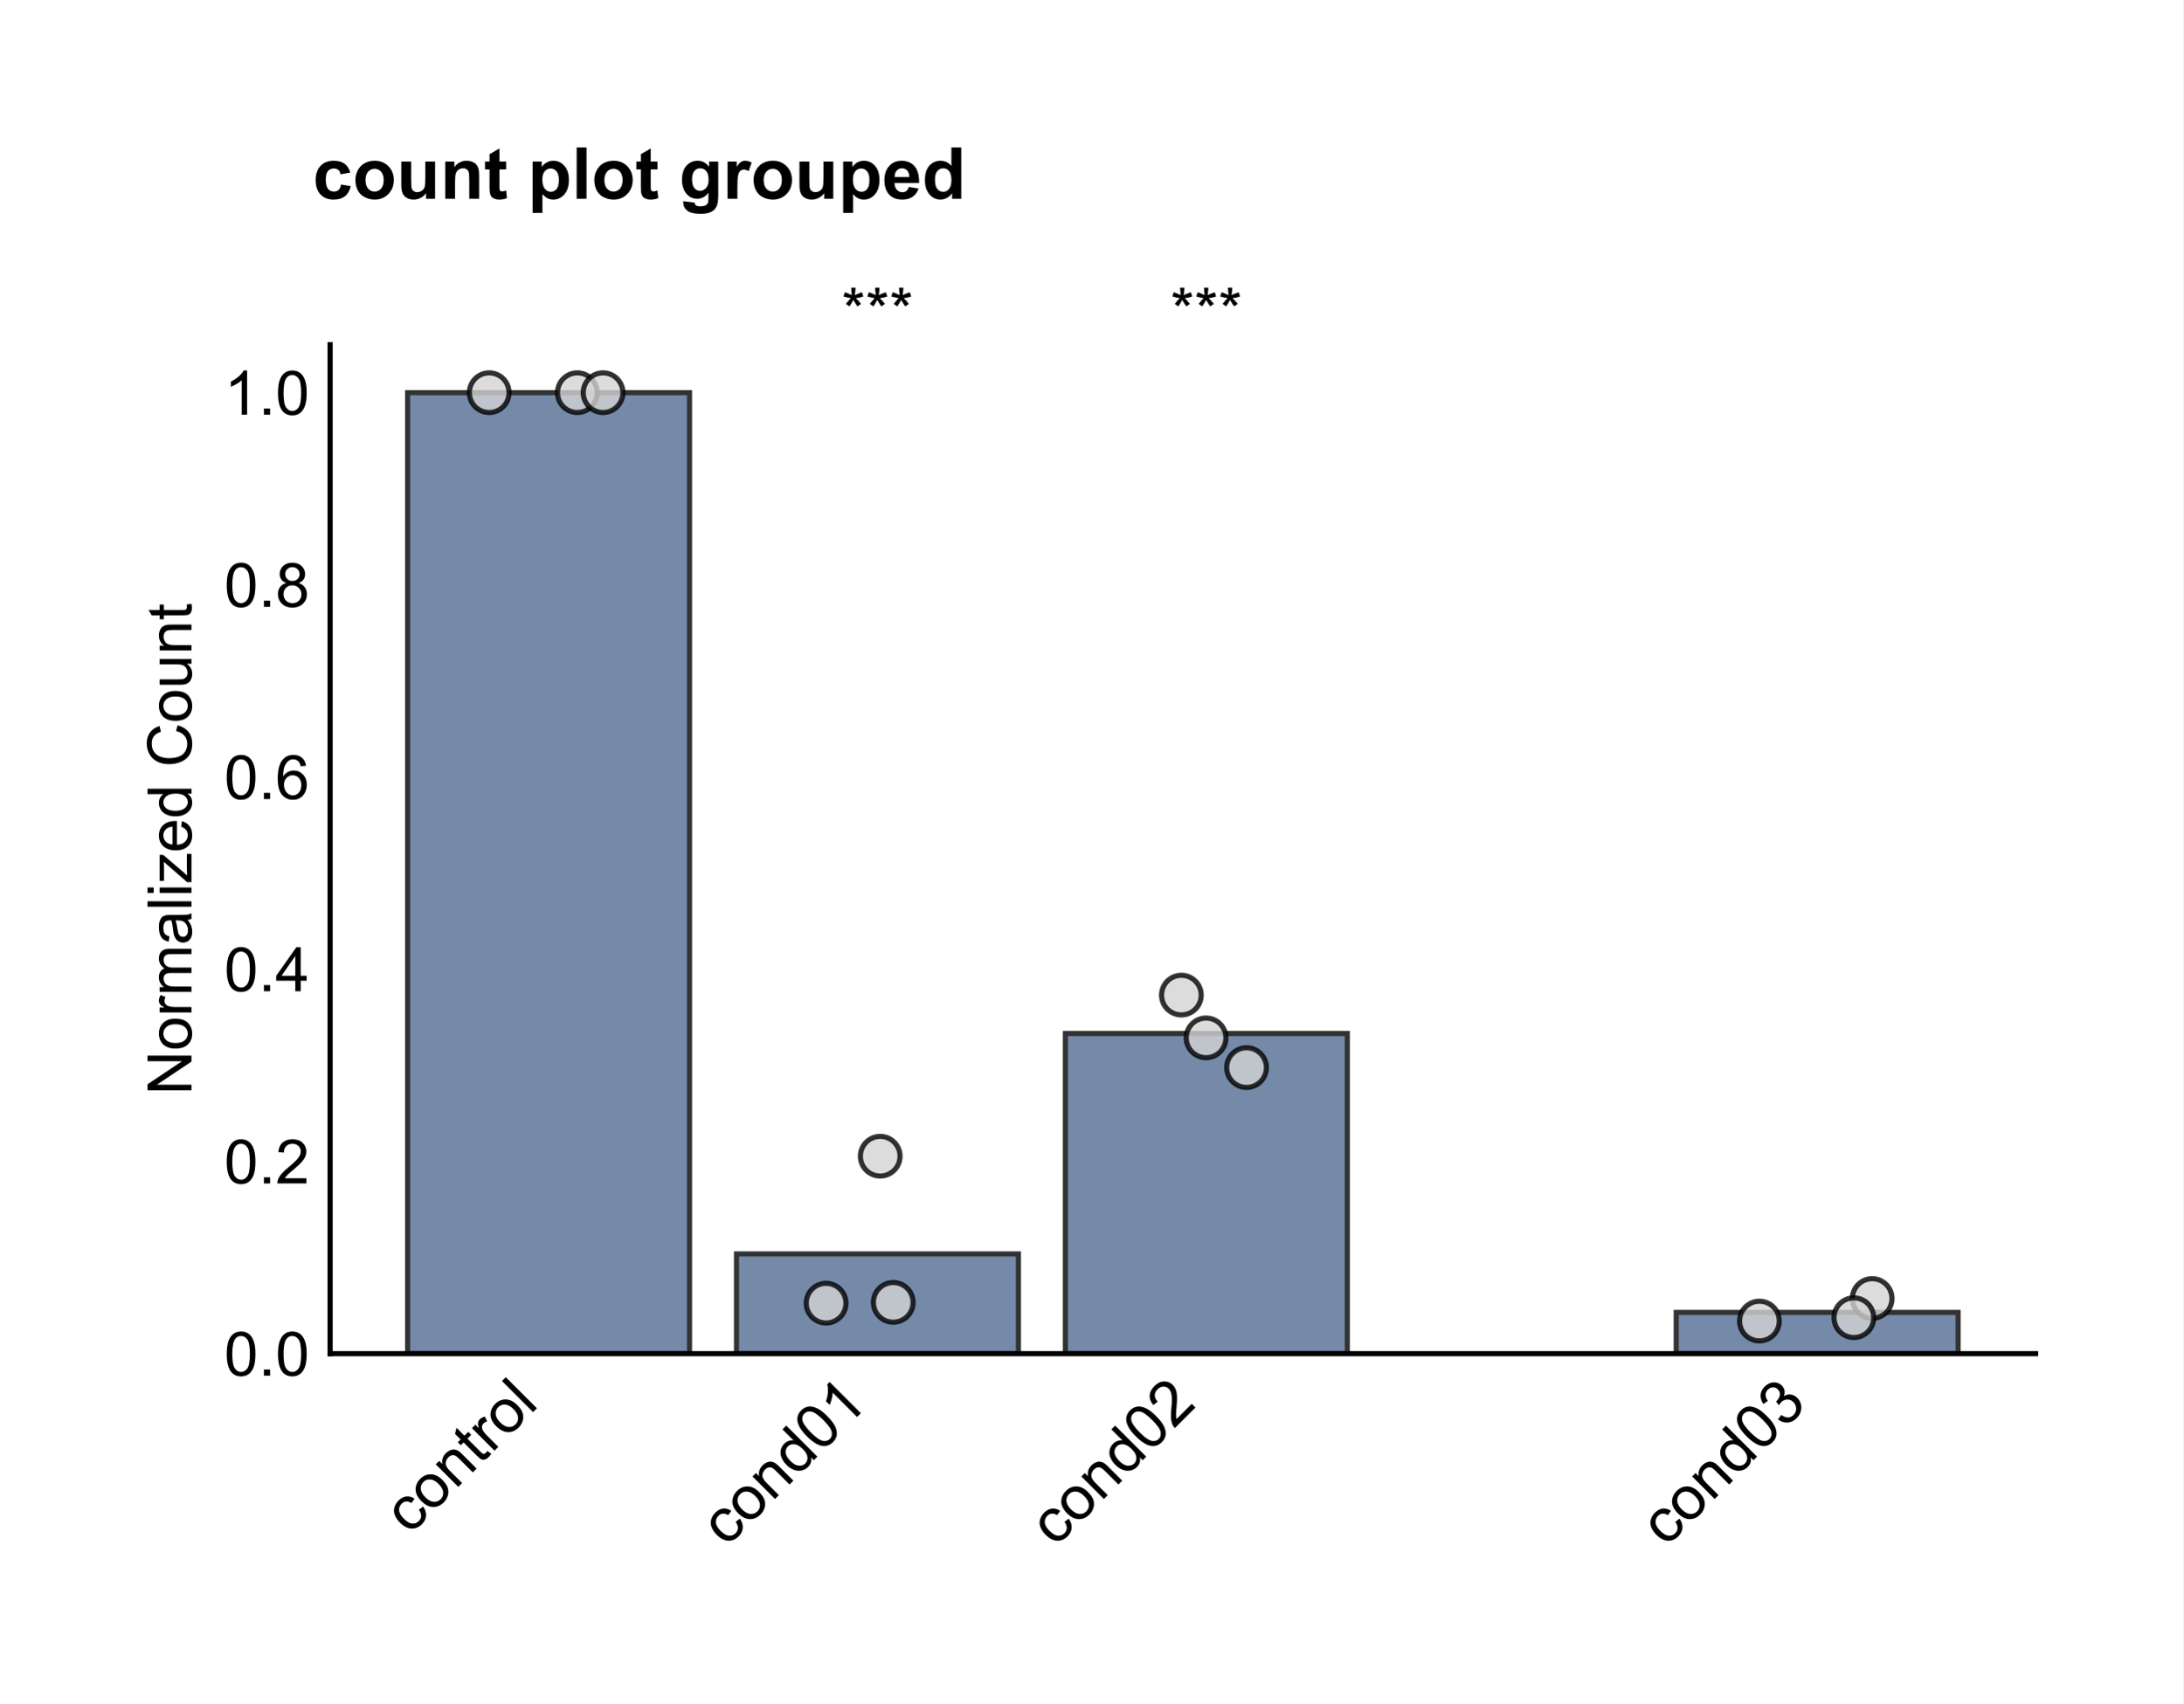
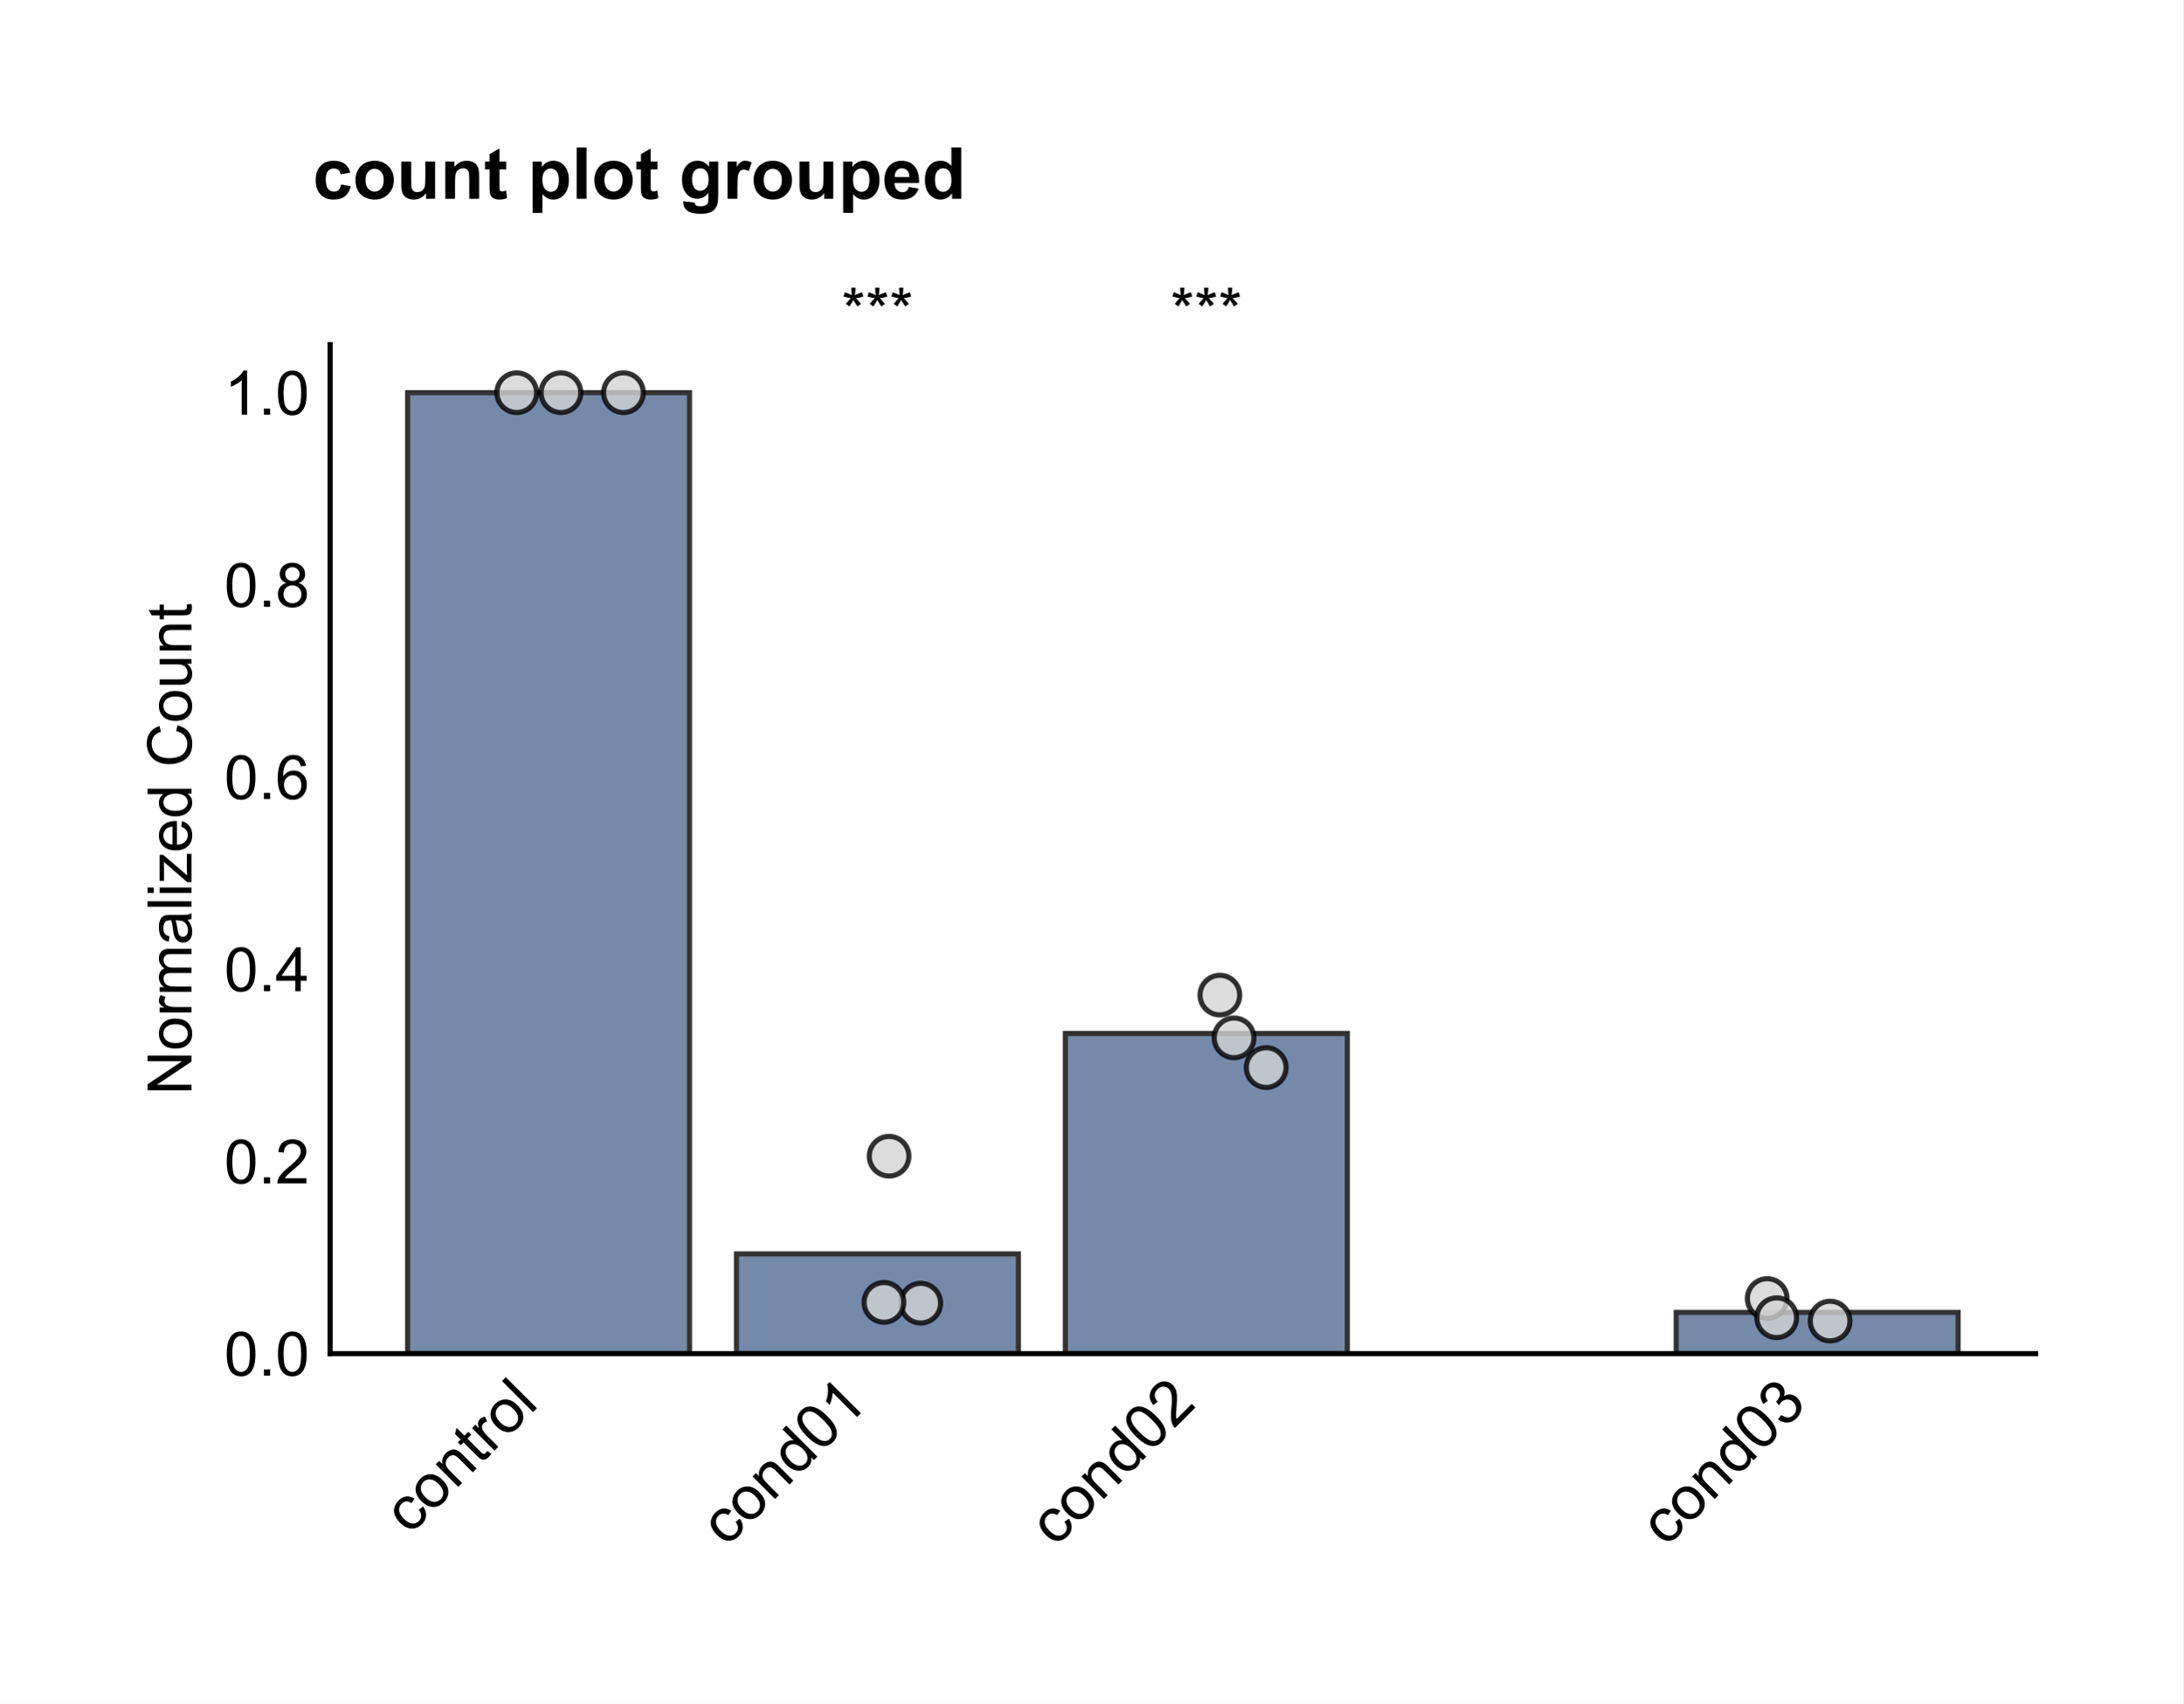
<svg xmlns="http://www.w3.org/2000/svg" xmlns:xlink="http://www.w3.org/1999/xlink" width="213.149pt" height="166.409pt" viewBox="0 0 213.149 166.409" version="1.1">
  <defs>
    <style type="text/css">*{stroke-linejoin: round; stroke-linecap: butt}</style>
  </defs>
  <g id="figure_1">
    <g id="patch_1">
      <path d="M 0 166.409 L 213.149 166.409 L 213.149 0 L 0 0 z " style="fill: #ffffff" />
    </g>
    <g id="axes_1">
      <g id="patch_2">
        <path d="M 32.227 132.211 L 198.749 132.211 L 198.749 33.658 L 32.227 33.658 z " style="fill: #ffffff" />
      </g>
      <g id="patch_3">
-         <path d="M 39.796 132.211 L 67.321 132.211 L 67.321 38.351 L 39.796 38.351 z " clip-path="url(#p75e16dd263)" style="fill: #526c94; opacity: 0.8; stroke: #000000; stroke-width: 0.5; stroke-linejoin: miter" />
+         <path d="M 39.796 132.211 L 67.321 132.211 L 67.321 38.351 L 39.796 38.351 z " clip-path="url(#p9ad69fbcb4)" style="fill: #526c94; opacity: 0.8; stroke: #000000; stroke-width: 0.5; stroke-linejoin: miter" />
      </g>
      <g id="patch_4">
-         <path d="M 71.908 132.211 L 99.432 132.211 L 99.432 122.469 L 71.908 122.469 z " clip-path="url(#p75e16dd263)" style="fill: #526c94; opacity: 0.8; stroke: #000000; stroke-width: 0.5; stroke-linejoin: miter" />
+         <path d="M 71.908 132.211 L 99.432 132.211 L 99.432 122.469 L 71.908 122.469 z " clip-path="url(#p9ad69fbcb4)" style="fill: #526c94; opacity: 0.8; stroke: #000000; stroke-width: 0.5; stroke-linejoin: miter" />
      </g>
      <g id="patch_5">
-         <path d="M 104.02 132.211 L 131.544 132.211 L 131.544 100.942 L 104.02 100.942 z " clip-path="url(#p75e16dd263)" style="fill: #526c94; opacity: 0.8; stroke: #000000; stroke-width: 0.5; stroke-linejoin: miter" />
+         <path d="M 104.02 132.211 L 131.544 132.211 L 131.544 100.942 L 104.02 100.942 z " clip-path="url(#p9ad69fbcb4)" style="fill: #526c94; opacity: 0.8; stroke: #000000; stroke-width: 0.5; stroke-linejoin: miter" />
      </g>
      <g id="patch_6">
-         <path d="M 163.655 132.211 L 191.18 132.211 L 191.18 128.183 L 163.655 128.183 z " clip-path="url(#p75e16dd263)" style="fill: #526c94; opacity: 0.8; stroke: #000000; stroke-width: 0.5; stroke-linejoin: miter" />
+         <path d="M 163.655 132.211 L 191.18 132.211 L 191.18 128.183 L 163.655 128.183 z " clip-path="url(#p9ad69fbcb4)" style="fill: #526c94; opacity: 0.8; stroke: #000000; stroke-width: 0.5; stroke-linejoin: miter" />
      </g>
      <g id="matplotlib.axis_1">
        <g id="xtick_1">
          <g id="line2d_1" />
          <g id="text_1">
            <g transform="translate(39.98202 149.9812) rotate(-45) scale(0.06 -0.06)">
              <defs>
                <path id="ArialMT-63" d="M 2588 1216 L 3141 1144 Q 3050 572 2676 248 Q 2303 -75 1759 -75 Q 1078 -75 664 370 Q 250 816 250 1647 Q 250 2184 428 2587 Q 606 2991 970 3192 Q 1334 3394 1763 3394 Q 2303 3394 2647 3120 Q 2991 2847 3088 2344 L 2541 2259 Q 2463 2594 2264 2762 Q 2066 2931 1784 2931 Q 1359 2931 1093 2626 Q 828 2322 828 1663 Q 828 994 1084 691 Q 1341 388 1753 388 Q 2084 388 2306 591 Q 2528 794 2588 1216 z " transform="scale(0.015625)" />
                <path id="ArialMT-6f" d="M 213 1659 Q 213 2581 725 3025 Q 1153 3394 1769 3394 Q 2453 3394 2887 2945 Q 3322 2497 3322 1706 Q 3322 1066 3130 698 Q 2938 331 2570 128 Q 2203 -75 1769 -75 Q 1072 -75 642 372 Q 213 819 213 1659 z M 791 1659 Q 791 1022 1069 705 Q 1347 388 1769 388 Q 2188 388 2466 706 Q 2744 1025 2744 1678 Q 2744 2294 2464 2611 Q 2184 2928 1769 2928 Q 1347 2928 1069 2612 Q 791 2297 791 1659 z " transform="scale(0.015625)" />
                <path id="ArialMT-6e" d="M 422 0 L 422 3319 L 928 3319 L 928 2847 Q 1294 3394 1984 3394 Q 2284 3394 2536 3286 Q 2788 3178 2913 3003 Q 3038 2828 3088 2588 Q 3119 2431 3119 2041 L 3119 0 L 2556 0 L 2556 2019 Q 2556 2363 2490 2533 Q 2425 2703 2258 2804 Q 2091 2906 1866 2906 Q 1506 2906 1245 2678 Q 984 2450 984 1813 L 984 0 L 422 0 z " transform="scale(0.015625)" />
                <path id="ArialMT-74" d="M 1650 503 L 1731 6 Q 1494 -44 1306 -44 Q 1000 -44 831 53 Q 663 150 594 308 Q 525 466 525 972 L 525 2881 L 113 2881 L 113 3319 L 525 3319 L 525 4141 L 1084 4478 L 1084 3319 L 1650 3319 L 1650 2881 L 1084 2881 L 1084 941 Q 1084 700 1114 631 Q 1144 563 1211 522 Q 1278 481 1403 481 Q 1497 481 1650 503 z " transform="scale(0.015625)" />
                <path id="ArialMT-72" d="M 416 0 L 416 3319 L 922 3319 L 922 2816 Q 1116 3169 1280 3281 Q 1444 3394 1641 3394 Q 1925 3394 2219 3213 L 2025 2691 Q 1819 2813 1613 2813 Q 1428 2813 1281 2702 Q 1134 2591 1072 2394 Q 978 2094 978 1738 L 978 0 L 416 0 z " transform="scale(0.015625)" />
                <path id="ArialMT-6c" d="M 409 0 L 409 4581 L 972 4581 L 972 0 L 409 0 z " transform="scale(0.015625)" />
              </defs>
              <use xlink:href="#ArialMT-63" />
              <use xlink:href="#ArialMT-6f" transform="translate(50 0)" />
              <use xlink:href="#ArialMT-6e" transform="translate(105.6152 0)" />
              <use xlink:href="#ArialMT-74" transform="translate(161.2305 0)" />
              <use xlink:href="#ArialMT-72" transform="translate(189.0137 0)" />
              <use xlink:href="#ArialMT-6f" transform="translate(222.3145 0)" />
              <use xlink:href="#ArialMT-6c" transform="translate(277.9297 0)" />
            </g>
          </g>
        </g>
        <g id="xtick_2">
          <g id="line2d_2" />
          <g id="text_2">
            <g transform="translate(70.909 151.1659) rotate(-45) scale(0.06 -0.06)">
              <defs>
                <path id="ArialMT-64" d="M 2575 0 L 2575 419 Q 2259 -75 1647 -75 Q 1250 -75 917 144 Q 584 363 401 755 Q 219 1147 219 1656 Q 219 2153 384 2558 Q 550 2963 881 3178 Q 1213 3394 1622 3394 Q 1922 3394 2156 3267 Q 2391 3141 2538 2938 L 2538 4581 L 3097 4581 L 3097 0 L 2575 0 z M 797 1656 Q 797 1019 1065 703 Q 1334 388 1700 388 Q 2069 388 2326 689 Q 2584 991 2584 1609 Q 2584 2291 2321 2609 Q 2059 2928 1675 2928 Q 1300 2928 1048 2622 Q 797 2316 797 1656 z " transform="scale(0.015625)" />
                <path id="ArialMT-30" d="M 266 2259 Q 266 3072 433 3567 Q 600 4063 929 4331 Q 1259 4600 1759 4600 Q 2128 4600 2406 4451 Q 2684 4303 2865 4023 Q 3047 3744 3150 3342 Q 3253 2941 3253 2259 Q 3253 1453 3087 958 Q 2922 463 2592 192 Q 2263 -78 1759 -78 Q 1097 -78 719 397 Q 266 969 266 2259 z M 844 2259 Q 844 1131 1108 757 Q 1372 384 1759 384 Q 2147 384 2411 759 Q 2675 1134 2675 2259 Q 2675 3391 2411 3762 Q 2147 4134 1753 4134 Q 1366 4134 1134 3806 Q 844 3388 844 2259 z " transform="scale(0.015625)" />
                <path id="ArialMT-31" d="M 2384 0 L 1822 0 L 1822 3584 Q 1619 3391 1289 3197 Q 959 3003 697 2906 L 697 3450 Q 1169 3672 1522 3987 Q 1875 4303 2022 4600 L 2384 4600 L 2384 0 z " transform="scale(0.015625)" />
              </defs>
              <use xlink:href="#ArialMT-63" />
              <use xlink:href="#ArialMT-6f" transform="translate(50 0)" />
              <use xlink:href="#ArialMT-6e" transform="translate(105.6152 0)" />
              <use xlink:href="#ArialMT-64" transform="translate(161.2305 0)" />
              <use xlink:href="#ArialMT-30" transform="translate(216.8457 0)" />
              <use xlink:href="#ArialMT-31" transform="translate(272.4609 0)" />
            </g>
          </g>
        </g>
        <g id="xtick_3">
          <g id="line2d_3" />
          <g id="text_3">
            <g transform="translate(103.0206 151.1659) rotate(-45) scale(0.06 -0.06)">
              <defs>
                <path id="ArialMT-32" d="M 3222 541 L 3222 0 L 194 0 Q 188 203 259 391 Q 375 700 629 1000 Q 884 1300 1366 1694 Q 2113 2306 2375 2664 Q 2638 3022 2638 3341 Q 2638 3675 2398 3904 Q 2159 4134 1775 4134 Q 1369 4134 1125 3890 Q 881 3647 878 3216 L 300 3275 Q 359 3922 746 4261 Q 1134 4600 1788 4600 Q 2447 4600 2831 4234 Q 3216 3869 3216 3328 Q 3216 3053 3103 2787 Q 2991 2522 2730 2228 Q 2469 1934 1863 1422 Q 1356 997 1212 845 Q 1069 694 975 541 L 3222 541 z " transform="scale(0.015625)" />
              </defs>
              <use xlink:href="#ArialMT-63" />
              <use xlink:href="#ArialMT-6f" transform="translate(50 0)" />
              <use xlink:href="#ArialMT-6e" transform="translate(105.6152 0)" />
              <use xlink:href="#ArialMT-64" transform="translate(161.2305 0)" />
              <use xlink:href="#ArialMT-30" transform="translate(216.8457 0)" />
              <use xlink:href="#ArialMT-32" transform="translate(272.4609 0)" />
            </g>
          </g>
        </g>
        <g id="xtick_4">
          <g id="line2d_4" />
          <g id="text_4">
            <g transform="translate(162.6564 151.1659) rotate(-45) scale(0.06 -0.06)">
              <defs>
                <path id="ArialMT-33" d="M 269 1209 L 831 1284 Q 928 806 1161 595 Q 1394 384 1728 384 Q 2125 384 2398 659 Q 2672 934 2672 1341 Q 2672 1728 2419 1979 Q 2166 2231 1775 2231 Q 1616 2231 1378 2169 L 1441 2663 Q 1497 2656 1531 2656 Q 1891 2656 2178 2843 Q 2466 3031 2466 3422 Q 2466 3731 2256 3934 Q 2047 4138 1716 4138 Q 1388 4138 1169 3931 Q 950 3725 888 3313 L 325 3413 Q 428 3978 793 4289 Q 1159 4600 1703 4600 Q 2078 4600 2393 4439 Q 2709 4278 2876 4000 Q 3044 3722 3044 3409 Q 3044 3113 2884 2869 Q 2725 2625 2413 2481 Q 2819 2388 3044 2092 Q 3269 1797 3269 1353 Q 3269 753 2831 336 Q 2394 -81 1725 -81 Q 1122 -81 723 278 Q 325 638 269 1209 z " transform="scale(0.015625)" />
              </defs>
              <use xlink:href="#ArialMT-63" />
              <use xlink:href="#ArialMT-6f" transform="translate(50 0)" />
              <use xlink:href="#ArialMT-6e" transform="translate(105.6152 0)" />
              <use xlink:href="#ArialMT-64" transform="translate(161.2305 0)" />
              <use xlink:href="#ArialMT-30" transform="translate(216.8457 0)" />
              <use xlink:href="#ArialMT-33" transform="translate(272.4609 0)" />
            </g>
          </g>
        </g>
      </g>
      <g id="matplotlib.axis_2">
        <g id="ytick_1">
          <g id="line2d_5" />
          <g id="text_5">
            <g transform="translate(21.88719 134.3585) scale(0.06 -0.06)">
              <defs>
                <path id="ArialMT-2e" d="M 581 0 L 581 641 L 1222 641 L 1222 0 L 581 0 z " transform="scale(0.015625)" />
              </defs>
              <use xlink:href="#ArialMT-30" />
              <use xlink:href="#ArialMT-2e" transform="translate(55.61523 0)" />
              <use xlink:href="#ArialMT-30" transform="translate(83.39844 0)" />
            </g>
          </g>
        </g>
        <g id="ytick_2">
          <g id="line2d_6" />
          <g id="text_6">
            <g transform="translate(21.88719 115.5864) scale(0.06 -0.06)">
              <use xlink:href="#ArialMT-30" />
              <use xlink:href="#ArialMT-2e" transform="translate(55.61523 0)" />
              <use xlink:href="#ArialMT-32" transform="translate(83.39844 0)" />
            </g>
          </g>
        </g>
        <g id="ytick_3">
          <g id="line2d_7" />
          <g id="text_7">
            <g transform="translate(21.88719 96.81431) scale(0.06 -0.06)">
              <defs>
                <path id="ArialMT-34" d="M 2069 0 L 2069 1097 L 81 1097 L 81 1613 L 2172 4581 L 2631 4581 L 2631 1613 L 3250 1613 L 3250 1097 L 2631 1097 L 2631 0 L 2069 0 z M 2069 1613 L 2069 3678 L 634 1613 L 2069 1613 z " transform="scale(0.015625)" />
              </defs>
              <use xlink:href="#ArialMT-30" />
              <use xlink:href="#ArialMT-2e" transform="translate(55.61523 0)" />
              <use xlink:href="#ArialMT-34" transform="translate(83.39844 0)" />
            </g>
          </g>
        </g>
        <g id="ytick_4">
          <g id="line2d_8" />
          <g id="text_8">
            <g transform="translate(21.88719 78.0422) scale(0.06 -0.06)">
              <defs>
                <path id="ArialMT-36" d="M 3184 3459 L 2625 3416 Q 2550 3747 2413 3897 Q 2184 4138 1850 4138 Q 1581 4138 1378 3988 Q 1113 3794 959 3422 Q 806 3050 800 2363 Q 1003 2672 1297 2822 Q 1591 2972 1913 2972 Q 2475 2972 2870 2558 Q 3266 2144 3266 1488 Q 3266 1056 3080 686 Q 2894 316 2569 119 Q 2244 -78 1831 -78 Q 1128 -78 684 439 Q 241 956 241 2144 Q 241 3472 731 4075 Q 1159 4600 1884 4600 Q 2425 4600 2770 4297 Q 3116 3994 3184 3459 z M 888 1484 Q 888 1194 1011 928 Q 1134 663 1356 523 Q 1578 384 1822 384 Q 2178 384 2434 671 Q 2691 959 2691 1453 Q 2691 1928 2437 2201 Q 2184 2475 1800 2475 Q 1419 2475 1153 2201 Q 888 1928 888 1484 z " transform="scale(0.015625)" />
              </defs>
              <use xlink:href="#ArialMT-30" />
              <use xlink:href="#ArialMT-2e" transform="translate(55.61523 0)" />
              <use xlink:href="#ArialMT-36" transform="translate(83.39844 0)" />
            </g>
          </g>
        </g>
        <g id="ytick_5">
          <g id="line2d_9" />
          <g id="text_9">
            <g transform="translate(21.88719 59.27009) scale(0.06 -0.06)">
              <defs>
                <path id="ArialMT-38" d="M 1131 2484 Q 781 2613 612 2850 Q 444 3088 444 3419 Q 444 3919 803 4259 Q 1163 4600 1759 4600 Q 2359 4600 2725 4251 Q 3091 3903 3091 3403 Q 3091 3084 2923 2848 Q 2756 2613 2416 2484 Q 2838 2347 3058 2040 Q 3278 1734 3278 1309 Q 3278 722 2862 322 Q 2447 -78 1769 -78 Q 1091 -78 675 323 Q 259 725 259 1325 Q 259 1772 486 2073 Q 713 2375 1131 2484 z M 1019 3438 Q 1019 3113 1228 2906 Q 1438 2700 1772 2700 Q 2097 2700 2305 2904 Q 2513 3109 2513 3406 Q 2513 3716 2298 3927 Q 2084 4138 1766 4138 Q 1444 4138 1231 3931 Q 1019 3725 1019 3438 z M 838 1322 Q 838 1081 952 856 Q 1066 631 1291 507 Q 1516 384 1775 384 Q 2178 384 2440 643 Q 2703 903 2703 1303 Q 2703 1709 2433 1975 Q 2163 2241 1756 2241 Q 1359 2241 1098 1978 Q 838 1716 838 1322 z " transform="scale(0.015625)" />
              </defs>
              <use xlink:href="#ArialMT-30" />
              <use xlink:href="#ArialMT-2e" transform="translate(55.61523 0)" />
              <use xlink:href="#ArialMT-38" transform="translate(83.39844 0)" />
            </g>
          </g>
        </g>
        <g id="ytick_6">
          <g id="line2d_10" />
          <g id="text_10">
            <g transform="translate(21.88719 40.49797) scale(0.06 -0.06)">
              <use xlink:href="#ArialMT-31" />
              <use xlink:href="#ArialMT-2e" transform="translate(55.61523 0)" />
              <use xlink:href="#ArialMT-30" transform="translate(83.39844 0)" />
            </g>
          </g>
        </g>
        <g id="text_11">
          <g transform="translate(18.69469 106.9433) rotate(-90) scale(0.06 -0.06)">
            <defs>
              <path id="ArialMT-4e" d="M 488 0 L 488 4581 L 1109 4581 L 3516 984 L 3516 4581 L 4097 4581 L 4097 0 L 3475 0 L 1069 3600 L 1069 0 L 488 0 z " transform="scale(0.015625)" />
              <path id="ArialMT-6d" d="M 422 0 L 422 3319 L 925 3319 L 925 2853 Q 1081 3097 1340 3245 Q 1600 3394 1931 3394 Q 2300 3394 2536 3241 Q 2772 3088 2869 2813 Q 3263 3394 3894 3394 Q 4388 3394 4653 3120 Q 4919 2847 4919 2278 L 4919 0 L 4359 0 L 4359 2091 Q 4359 2428 4304 2576 Q 4250 2725 4106 2815 Q 3963 2906 3769 2906 Q 3419 2906 3187 2673 Q 2956 2441 2956 1928 L 2956 0 L 2394 0 L 2394 2156 Q 2394 2531 2256 2718 Q 2119 2906 1806 2906 Q 1569 2906 1367 2781 Q 1166 2656 1075 2415 Q 984 2175 984 1722 L 984 0 L 422 0 z " transform="scale(0.015625)" />
              <path id="ArialMT-61" d="M 2588 409 Q 2275 144 1986 34 Q 1697 -75 1366 -75 Q 819 -75 525 192 Q 231 459 231 875 Q 231 1119 342 1320 Q 453 1522 633 1644 Q 813 1766 1038 1828 Q 1203 1872 1538 1913 Q 2219 1994 2541 2106 Q 2544 2222 2544 2253 Q 2544 2597 2384 2738 Q 2169 2928 1744 2928 Q 1347 2928 1158 2789 Q 969 2650 878 2297 L 328 2372 Q 403 2725 575 2942 Q 747 3159 1072 3276 Q 1397 3394 1825 3394 Q 2250 3394 2515 3294 Q 2781 3194 2906 3042 Q 3031 2891 3081 2659 Q 3109 2516 3109 2141 L 3109 1391 Q 3109 606 3145 398 Q 3181 191 3288 0 L 2700 0 Q 2613 175 2588 409 z M 2541 1666 Q 2234 1541 1622 1453 Q 1275 1403 1131 1340 Q 988 1278 909 1158 Q 831 1038 831 891 Q 831 666 1001 516 Q 1172 366 1500 366 Q 1825 366 2078 508 Q 2331 650 2450 897 Q 2541 1088 2541 1459 L 2541 1666 z " transform="scale(0.015625)" />
              <path id="ArialMT-69" d="M 425 3934 L 425 4581 L 988 4581 L 988 3934 L 425 3934 z M 425 0 L 425 3319 L 988 3319 L 988 0 L 425 0 z " transform="scale(0.015625)" />
              <path id="ArialMT-7a" d="M 125 0 L 125 456 L 2238 2881 Q 1878 2863 1603 2863 L 250 2863 L 250 3319 L 2963 3319 L 2963 2947 L 1166 841 L 819 456 Q 1197 484 1528 484 L 3063 484 L 3063 0 L 125 0 z " transform="scale(0.015625)" />
              <path id="ArialMT-65" d="M 2694 1069 L 3275 997 Q 3138 488 2766 206 Q 2394 -75 1816 -75 Q 1088 -75 661 373 Q 234 822 234 1631 Q 234 2469 665 2931 Q 1097 3394 1784 3394 Q 2450 3394 2872 2941 Q 3294 2488 3294 1666 Q 3294 1616 3291 1516 L 816 1516 Q 847 969 1125 678 Q 1403 388 1819 388 Q 2128 388 2347 550 Q 2566 713 2694 1069 z M 847 1978 L 2700 1978 Q 2663 2397 2488 2606 Q 2219 2931 1791 2931 Q 1403 2931 1139 2672 Q 875 2413 847 1978 z " transform="scale(0.015625)" />
              <path id="ArialMT-20" transform="scale(0.015625)" />
              <path id="ArialMT-43" d="M 3763 1606 L 4369 1453 Q 4178 706 3683 314 Q 3188 -78 2472 -78 Q 1731 -78 1267 223 Q 803 525 561 1097 Q 319 1669 319 2325 Q 319 3041 592 3573 Q 866 4106 1370 4382 Q 1875 4659 2481 4659 Q 3169 4659 3637 4309 Q 4106 3959 4291 3325 L 3694 3184 Q 3534 3684 3231 3912 Q 2928 4141 2469 4141 Q 1941 4141 1586 3887 Q 1231 3634 1087 3207 Q 944 2781 944 2328 Q 944 1744 1114 1308 Q 1284 872 1643 656 Q 2003 441 2422 441 Q 2931 441 3284 734 Q 3638 1028 3763 1606 z " transform="scale(0.015625)" />
              <path id="ArialMT-75" d="M 2597 0 L 2597 488 Q 2209 -75 1544 -75 Q 1250 -75 995 37 Q 741 150 617 320 Q 494 491 444 738 Q 409 903 409 1263 L 409 3319 L 972 3319 L 972 1478 Q 972 1038 1006 884 Q 1059 663 1231 536 Q 1403 409 1656 409 Q 1909 409 2131 539 Q 2353 669 2445 892 Q 2538 1116 2538 1541 L 2538 3319 L 3100 3319 L 3100 0 L 2597 0 z " transform="scale(0.015625)" />
            </defs>
            <use xlink:href="#ArialMT-4e" />
            <use xlink:href="#ArialMT-6f" transform="translate(72.2168 0)" />
            <use xlink:href="#ArialMT-72" transform="translate(127.832 0)" />
            <use xlink:href="#ArialMT-6d" transform="translate(161.1328 0)" />
            <use xlink:href="#ArialMT-61" transform="translate(244.4336 0)" />
            <use xlink:href="#ArialMT-6c" transform="translate(300.0488 0)" />
            <use xlink:href="#ArialMT-69" transform="translate(322.2656 0)" />
            <use xlink:href="#ArialMT-7a" transform="translate(344.4824 0)" />
            <use xlink:href="#ArialMT-65" transform="translate(394.4824 0)" />
            <use xlink:href="#ArialMT-64" transform="translate(450.0977 0)" />
            <use xlink:href="#ArialMT-20" transform="translate(505.7129 0)" />
            <use xlink:href="#ArialMT-43" transform="translate(533.4961 0)" />
            <use xlink:href="#ArialMT-6f" transform="translate(605.7129 0)" />
            <use xlink:href="#ArialMT-75" transform="translate(661.3281 0)" />
            <use xlink:href="#ArialMT-6e" transform="translate(716.9434 0)" />
            <use xlink:href="#ArialMT-74" transform="translate(772.5586 0)" />
          </g>
        </g>
      </g>
      <g id="patch_7">
        <path d="M 32.227 132.211 L 32.227 33.658 " style="fill: none; stroke: #000000; stroke-width: 0.5; stroke-linejoin: miter; stroke-linecap: square" />
      </g>
      <g id="patch_8">
        <path d="M 32.227 132.211 L 198.749 132.211 " style="fill: none; stroke: #000000; stroke-width: 0.5; stroke-linejoin: miter; stroke-linecap: square" />
      </g>
      <g id="PathCollection_1">
        <defs>
-           <path id="mafa01c699f" d="M 0 1.936 C 0.514 1.936 1.006 1.732 1.369 1.369 C 1.732 1.006 1.936 0.514 1.936 0 C 1.936 -0.514 1.732 -1.006 1.369 -1.369 C 1.006 -1.732 0.514 -1.936 0 -1.936 C -0.514 -1.936 -1.006 -1.732 -1.369 -1.369 C -1.732 -1.006 -1.936 -0.514 -1.936 0 C -1.936 0.514 -1.732 1.006 -1.369 1.369 C -1.006 1.732 -0.514 1.936 0 1.936 z " style="stroke: #000000; stroke-opacity: 0.8; stroke-width: 0.5" />
+           <path id="m30039a5295" d="M 0 1.936 C 0.514 1.936 1.006 1.732 1.369 1.369 C 1.732 1.006 1.936 0.514 1.936 0 C 1.936 -0.514 1.732 -1.006 1.369 -1.369 C 1.006 -1.732 0.514 -1.936 0 -1.936 C -0.514 -1.936 -1.006 -1.732 -1.369 -1.369 C -1.732 -1.006 -1.936 -0.514 -1.936 0 C -1.936 0.514 -1.732 1.006 -1.369 1.369 C -1.006 1.732 -0.514 1.936 0 1.936 z " style="stroke: #000000; stroke-opacity: 0.8; stroke-width: 0.5" />
        </defs>
-         <g clip-path="url(#p75e16dd263)">
-           <use xlink:href="#mafa01c699f" x="56.368" y="38.351" style="fill: #d3d3d3; fill-opacity: 0.8; stroke: #000000; stroke-opacity: 0.8; stroke-width: 0.5" />
-           <use xlink:href="#mafa01c699f" x="58.88" y="38.351" style="fill: #d3d3d3; fill-opacity: 0.8; stroke: #000000; stroke-opacity: 0.8; stroke-width: 0.5" />
-           <use xlink:href="#mafa01c699f" x="47.762" y="38.351" style="fill: #d3d3d3; fill-opacity: 0.8; stroke: #000000; stroke-opacity: 0.8; stroke-width: 0.5" />
+         <g clip-path="url(#p9ad69fbcb4)">
+           <use xlink:href="#m30039a5295" x="60.869" y="38.351" style="fill: #d3d3d3; fill-opacity: 0.8; stroke: #000000; stroke-opacity: 0.8; stroke-width: 0.5" />
+           <use xlink:href="#m30039a5295" x="54.765" y="38.351" style="fill: #d3d3d3; fill-opacity: 0.8; stroke: #000000; stroke-opacity: 0.8; stroke-width: 0.5" />
+           <use xlink:href="#m30039a5295" x="50.451" y="38.351" style="fill: #d3d3d3; fill-opacity: 0.8; stroke: #000000; stroke-opacity: 0.8; stroke-width: 0.5" />
        </g>
      </g>
      <g id="PathCollection_2">
-         <g clip-path="url(#p75e16dd263)">
-           <use xlink:href="#mafa01c699f" x="85.939" y="112.927" style="fill: #d3d3d3; fill-opacity: 0.8; stroke: #000000; stroke-opacity: 0.8; stroke-width: 0.5" />
-           <use xlink:href="#mafa01c699f" x="80.655" y="127.28" style="fill: #d3d3d3; fill-opacity: 0.8; stroke: #000000; stroke-opacity: 0.8; stroke-width: 0.5" />
-           <use xlink:href="#mafa01c699f" x="87.212" y="127.201" style="fill: #d3d3d3; fill-opacity: 0.8; stroke: #000000; stroke-opacity: 0.8; stroke-width: 0.5" />
+         <g clip-path="url(#p9ad69fbcb4)">
+           <use xlink:href="#m30039a5295" x="86.806" y="112.927" style="fill: #d3d3d3; fill-opacity: 0.8; stroke: #000000; stroke-opacity: 0.8; stroke-width: 0.5" />
+           <use xlink:href="#m30039a5295" x="89.894" y="127.28" style="fill: #d3d3d3; fill-opacity: 0.8; stroke: #000000; stroke-opacity: 0.8; stroke-width: 0.5" />
+           <use xlink:href="#m30039a5295" x="86.304" y="127.201" style="fill: #d3d3d3; fill-opacity: 0.8; stroke: #000000; stroke-opacity: 0.8; stroke-width: 0.5" />
        </g>
      </g>
      <g id="PathCollection_3">
-         <g clip-path="url(#p75e16dd263)">
-           <use xlink:href="#mafa01c699f" x="121.707" y="104.27" style="fill: #d3d3d3; fill-opacity: 0.8; stroke: #000000; stroke-opacity: 0.8; stroke-width: 0.5" />
-           <use xlink:href="#mafa01c699f" x="115.344" y="97.191" style="fill: #d3d3d3; fill-opacity: 0.8; stroke: #000000; stroke-opacity: 0.8; stroke-width: 0.5" />
-           <use xlink:href="#mafa01c699f" x="117.755" y="101.366" style="fill: #d3d3d3; fill-opacity: 0.8; stroke: #000000; stroke-opacity: 0.8; stroke-width: 0.5" />
+         <g clip-path="url(#p9ad69fbcb4)">
+           <use xlink:href="#m30039a5295" x="123.625" y="104.27" style="fill: #d3d3d3; fill-opacity: 0.8; stroke: #000000; stroke-opacity: 0.8; stroke-width: 0.5" />
+           <use xlink:href="#m30039a5295" x="119.102" y="97.191" style="fill: #d3d3d3; fill-opacity: 0.8; stroke: #000000; stroke-opacity: 0.8; stroke-width: 0.5" />
+           <use xlink:href="#m30039a5295" x="120.488" y="101.366" style="fill: #d3d3d3; fill-opacity: 0.8; stroke: #000000; stroke-opacity: 0.8; stroke-width: 0.5" />
        </g>
      </g>
      <g id="PathCollection_4">
-         <g clip-path="url(#p75e16dd263)">
-           <use xlink:href="#mafa01c699f" x="182.792" y="126.824" style="fill: #d3d3d3; fill-opacity: 0.8; stroke: #000000; stroke-opacity: 0.8; stroke-width: 0.5" />
-           <use xlink:href="#mafa01c699f" x="181.003" y="128.699" style="fill: #d3d3d3; fill-opacity: 0.8; stroke: #000000; stroke-opacity: 0.8; stroke-width: 0.5" />
-           <use xlink:href="#mafa01c699f" x="171.782" y="129.025" style="fill: #d3d3d3; fill-opacity: 0.8; stroke: #000000; stroke-opacity: 0.8; stroke-width: 0.5" />
+         <g clip-path="url(#p9ad69fbcb4)">
+           <use xlink:href="#m30039a5295" x="172.545" y="126.824" style="fill: #d3d3d3; fill-opacity: 0.8; stroke: #000000; stroke-opacity: 0.8; stroke-width: 0.5" />
+           <use xlink:href="#m30039a5295" x="173.47" y="128.699" style="fill: #d3d3d3; fill-opacity: 0.8; stroke: #000000; stroke-opacity: 0.8; stroke-width: 0.5" />
+           <use xlink:href="#m30039a5295" x="178.685" y="129.025" style="fill: #d3d3d3; fill-opacity: 0.8; stroke: #000000; stroke-opacity: 0.8; stroke-width: 0.5" />
        </g>
      </g>
      <g id="text_12">
        <g transform="translate(82.1671 32.4651) scale(0.06 -0.06)">
          <defs>
            <path id="ArialMT-2a" d="M 200 3741 L 344 4184 Q 841 4009 1066 3881 Q 1006 4447 1003 4659 L 1456 4659 Q 1447 4350 1384 3884 Q 1706 4047 2122 4184 L 2266 3741 Q 1869 3609 1488 3566 Q 1678 3400 2025 2975 L 1650 2709 Q 1469 2956 1222 3381 Q 991 2941 816 2709 L 447 2975 Q 809 3422 966 3566 Q 563 3644 200 3741 z " transform="scale(0.015625)" />
          </defs>
          <use xlink:href="#ArialMT-2a" />
          <use xlink:href="#ArialMT-2a" transform="translate(38.91602 0)" />
          <use xlink:href="#ArialMT-2a" transform="translate(77.83203 0)" />
        </g>
      </g>
      <g id="text_13">
        <g transform="translate(114.2787 32.4651) scale(0.06 -0.06)">
          <use xlink:href="#ArialMT-2a" />
          <use xlink:href="#ArialMT-2a" transform="translate(38.91602 0)" />
          <use xlink:href="#ArialMT-2a" transform="translate(77.83203 0)" />
        </g>
      </g>
    </g>
    <g id="text_14">
      <g transform="translate(30.52799 19.41047) scale(0.07 -0.07)">
        <defs>
          <path id="Arial-BoldMT-63" d="M 3353 2338 L 2488 2181 Q 2444 2441 2289 2572 Q 2134 2703 1888 2703 Q 1559 2703 1364 2476 Q 1169 2250 1169 1719 Q 1169 1128 1367 884 Q 1566 641 1900 641 Q 2150 641 2309 783 Q 2469 925 2534 1272 L 3397 1125 Q 3263 531 2881 228 Q 2500 -75 1859 -75 Q 1131 -75 698 384 Q 266 844 266 1656 Q 266 2478 700 2936 Q 1134 3394 1875 3394 Q 2481 3394 2839 3133 Q 3197 2872 3353 2338 z " transform="scale(0.015625)" />
          <path id="Arial-BoldMT-6f" d="M 256 1706 Q 256 2144 472 2553 Q 688 2963 1083 3178 Q 1478 3394 1966 3394 Q 2719 3394 3200 2905 Q 3681 2416 3681 1669 Q 3681 916 3195 420 Q 2709 -75 1972 -75 Q 1516 -75 1102 131 Q 688 338 472 736 Q 256 1134 256 1706 z M 1156 1659 Q 1156 1166 1390 903 Q 1625 641 1969 641 Q 2313 641 2545 903 Q 2778 1166 2778 1666 Q 2778 2153 2545 2415 Q 2313 2678 1969 2678 Q 1625 2678 1390 2415 Q 1156 2153 1156 1659 z " transform="scale(0.015625)" />
          <path id="Arial-BoldMT-75" d="M 2644 0 L 2644 497 Q 2463 231 2167 78 Q 1872 -75 1544 -75 Q 1209 -75 943 72 Q 678 219 559 484 Q 441 750 441 1219 L 441 3319 L 1319 3319 L 1319 1794 Q 1319 1094 1367 936 Q 1416 778 1544 686 Q 1672 594 1869 594 Q 2094 594 2272 717 Q 2450 841 2515 1023 Q 2581 1206 2581 1919 L 2581 3319 L 3459 3319 L 3459 0 L 2644 0 z " transform="scale(0.015625)" />
          <path id="Arial-BoldMT-6e" d="M 3478 0 L 2600 0 L 2600 1694 Q 2600 2231 2544 2389 Q 2488 2547 2361 2634 Q 2234 2722 2056 2722 Q 1828 2722 1647 2597 Q 1466 2472 1398 2265 Q 1331 2059 1331 1503 L 1331 0 L 453 0 L 453 3319 L 1269 3319 L 1269 2831 Q 1703 3394 2363 3394 Q 2653 3394 2893 3289 Q 3134 3184 3257 3021 Q 3381 2859 3429 2653 Q 3478 2447 3478 2063 L 3478 0 z " transform="scale(0.015625)" />
          <path id="Arial-BoldMT-74" d="M 1981 3319 L 1981 2619 L 1381 2619 L 1381 1281 Q 1381 875 1398 808 Q 1416 741 1477 697 Q 1538 653 1625 653 Q 1747 653 1978 738 L 2053 56 Q 1747 -75 1359 -75 Q 1122 -75 931 4 Q 741 84 652 211 Q 563 338 528 553 Q 500 706 500 1172 L 500 2619 L 97 2619 L 97 3319 L 500 3319 L 500 3978 L 1381 4491 L 1381 3319 L 1981 3319 z " transform="scale(0.015625)" />
          <path id="Arial-BoldMT-20" transform="scale(0.015625)" />
          <path id="Arial-BoldMT-70" d="M 434 3319 L 1253 3319 L 1253 2831 Q 1413 3081 1684 3237 Q 1956 3394 2288 3394 Q 2866 3394 3269 2941 Q 3672 2488 3672 1678 Q 3672 847 3265 386 Q 2859 -75 2281 -75 Q 2006 -75 1782 34 Q 1559 144 1313 409 L 1313 -1263 L 434 -1263 L 434 3319 z M 1303 1716 Q 1303 1156 1525 889 Q 1747 622 2066 622 Q 2372 622 2575 867 Q 2778 1113 2778 1672 Q 2778 2194 2568 2447 Q 2359 2700 2050 2700 Q 1728 2700 1515 2451 Q 1303 2203 1303 1716 z " transform="scale(0.015625)" />
          <path id="Arial-BoldMT-6c" d="M 459 0 L 459 4581 L 1338 4581 L 1338 0 L 459 0 z " transform="scale(0.015625)" />
          <path id="Arial-BoldMT-67" d="M 378 -219 L 1381 -341 Q 1406 -516 1497 -581 Q 1622 -675 1891 -675 Q 2234 -675 2406 -572 Q 2522 -503 2581 -350 Q 2622 -241 2622 53 L 2622 538 Q 2228 0 1628 0 Q 959 0 569 566 Q 263 1013 263 1678 Q 263 2513 664 2953 Q 1066 3394 1663 3394 Q 2278 3394 2678 2853 L 2678 3319 L 3500 3319 L 3500 341 Q 3500 -247 3403 -537 Q 3306 -828 3131 -993 Q 2956 -1159 2664 -1253 Q 2372 -1347 1925 -1347 Q 1081 -1347 728 -1058 Q 375 -769 375 -325 Q 375 -281 378 -219 z M 1163 1728 Q 1163 1200 1367 954 Q 1572 709 1872 709 Q 2194 709 2416 961 Q 2638 1213 2638 1706 Q 2638 2222 2425 2472 Q 2213 2722 1888 2722 Q 1572 2722 1367 2476 Q 1163 2231 1163 1728 z " transform="scale(0.015625)" />
          <path id="Arial-BoldMT-72" d="M 1300 0 L 422 0 L 422 3319 L 1238 3319 L 1238 2847 Q 1447 3181 1614 3287 Q 1781 3394 1994 3394 Q 2294 3394 2572 3228 L 2300 2463 Q 2078 2606 1888 2606 Q 1703 2606 1575 2504 Q 1447 2403 1373 2137 Q 1300 1872 1300 1025 L 1300 0 z " transform="scale(0.015625)" />
          <path id="Arial-BoldMT-65" d="M 2381 1056 L 3256 909 Q 3088 428 2723 176 Q 2359 -75 1813 -75 Q 947 -75 531 491 Q 203 944 203 1634 Q 203 2459 634 2926 Q 1066 3394 1725 3394 Q 2466 3394 2894 2905 Q 3322 2416 3303 1406 L 1103 1406 Q 1113 1016 1316 798 Q 1519 581 1822 581 Q 2028 581 2168 693 Q 2309 806 2381 1056 z M 2431 1944 Q 2422 2325 2234 2523 Q 2047 2722 1778 2722 Q 1491 2722 1303 2513 Q 1116 2303 1119 1944 L 2431 1944 z " transform="scale(0.015625)" />
          <path id="Arial-BoldMT-64" d="M 3503 0 L 2688 0 L 2688 488 Q 2484 203 2207 64 Q 1931 -75 1650 -75 Q 1078 -75 670 386 Q 263 847 263 1672 Q 263 2516 659 2955 Q 1056 3394 1663 3394 Q 2219 3394 2625 2931 L 2625 4581 L 3503 4581 L 3503 0 z M 1159 1731 Q 1159 1200 1306 963 Q 1519 619 1900 619 Q 2203 619 2415 876 Q 2628 1134 2628 1647 Q 2628 2219 2422 2470 Q 2216 2722 1894 2722 Q 1581 2722 1370 2473 Q 1159 2225 1159 1731 z " transform="scale(0.015625)" />
        </defs>
        <use xlink:href="#Arial-BoldMT-63" />
        <use xlink:href="#Arial-BoldMT-6f" transform="translate(55.61523 0)" />
        <use xlink:href="#Arial-BoldMT-75" transform="translate(116.6992 0)" />
        <use xlink:href="#Arial-BoldMT-6e" transform="translate(177.7832 0)" />
        <use xlink:href="#Arial-BoldMT-74" transform="translate(238.8672 0)" />
        <use xlink:href="#Arial-BoldMT-20" transform="translate(272.168 0)" />
        <use xlink:href="#Arial-BoldMT-70" transform="translate(299.9512 0)" />
        <use xlink:href="#Arial-BoldMT-6c" transform="translate(361.0352 0)" />
        <use xlink:href="#Arial-BoldMT-6f" transform="translate(388.8184 0)" />
        <use xlink:href="#Arial-BoldMT-74" transform="translate(449.9023 0)" />
        <use xlink:href="#Arial-BoldMT-20" transform="translate(483.2031 0)" />
        <use xlink:href="#Arial-BoldMT-67" transform="translate(510.9863 0)" />
        <use xlink:href="#Arial-BoldMT-72" transform="translate(572.0703 0)" />
        <use xlink:href="#Arial-BoldMT-6f" transform="translate(610.9863 0)" />
        <use xlink:href="#Arial-BoldMT-75" transform="translate(672.0703 0)" />
        <use xlink:href="#Arial-BoldMT-70" transform="translate(733.1543 0)" />
        <use xlink:href="#Arial-BoldMT-65" transform="translate(794.2383 0)" />
        <use xlink:href="#Arial-BoldMT-64" transform="translate(849.8535 0)" />
      </g>
    </g>
  </g>
  <defs>
-     <clipPath id="p75e16dd263">
+     <clipPath id="p9ad69fbcb4">
      <rect x="32.227" y="33.658" width="166.522" height="98.554" />
    </clipPath>
  </defs>
</svg>
